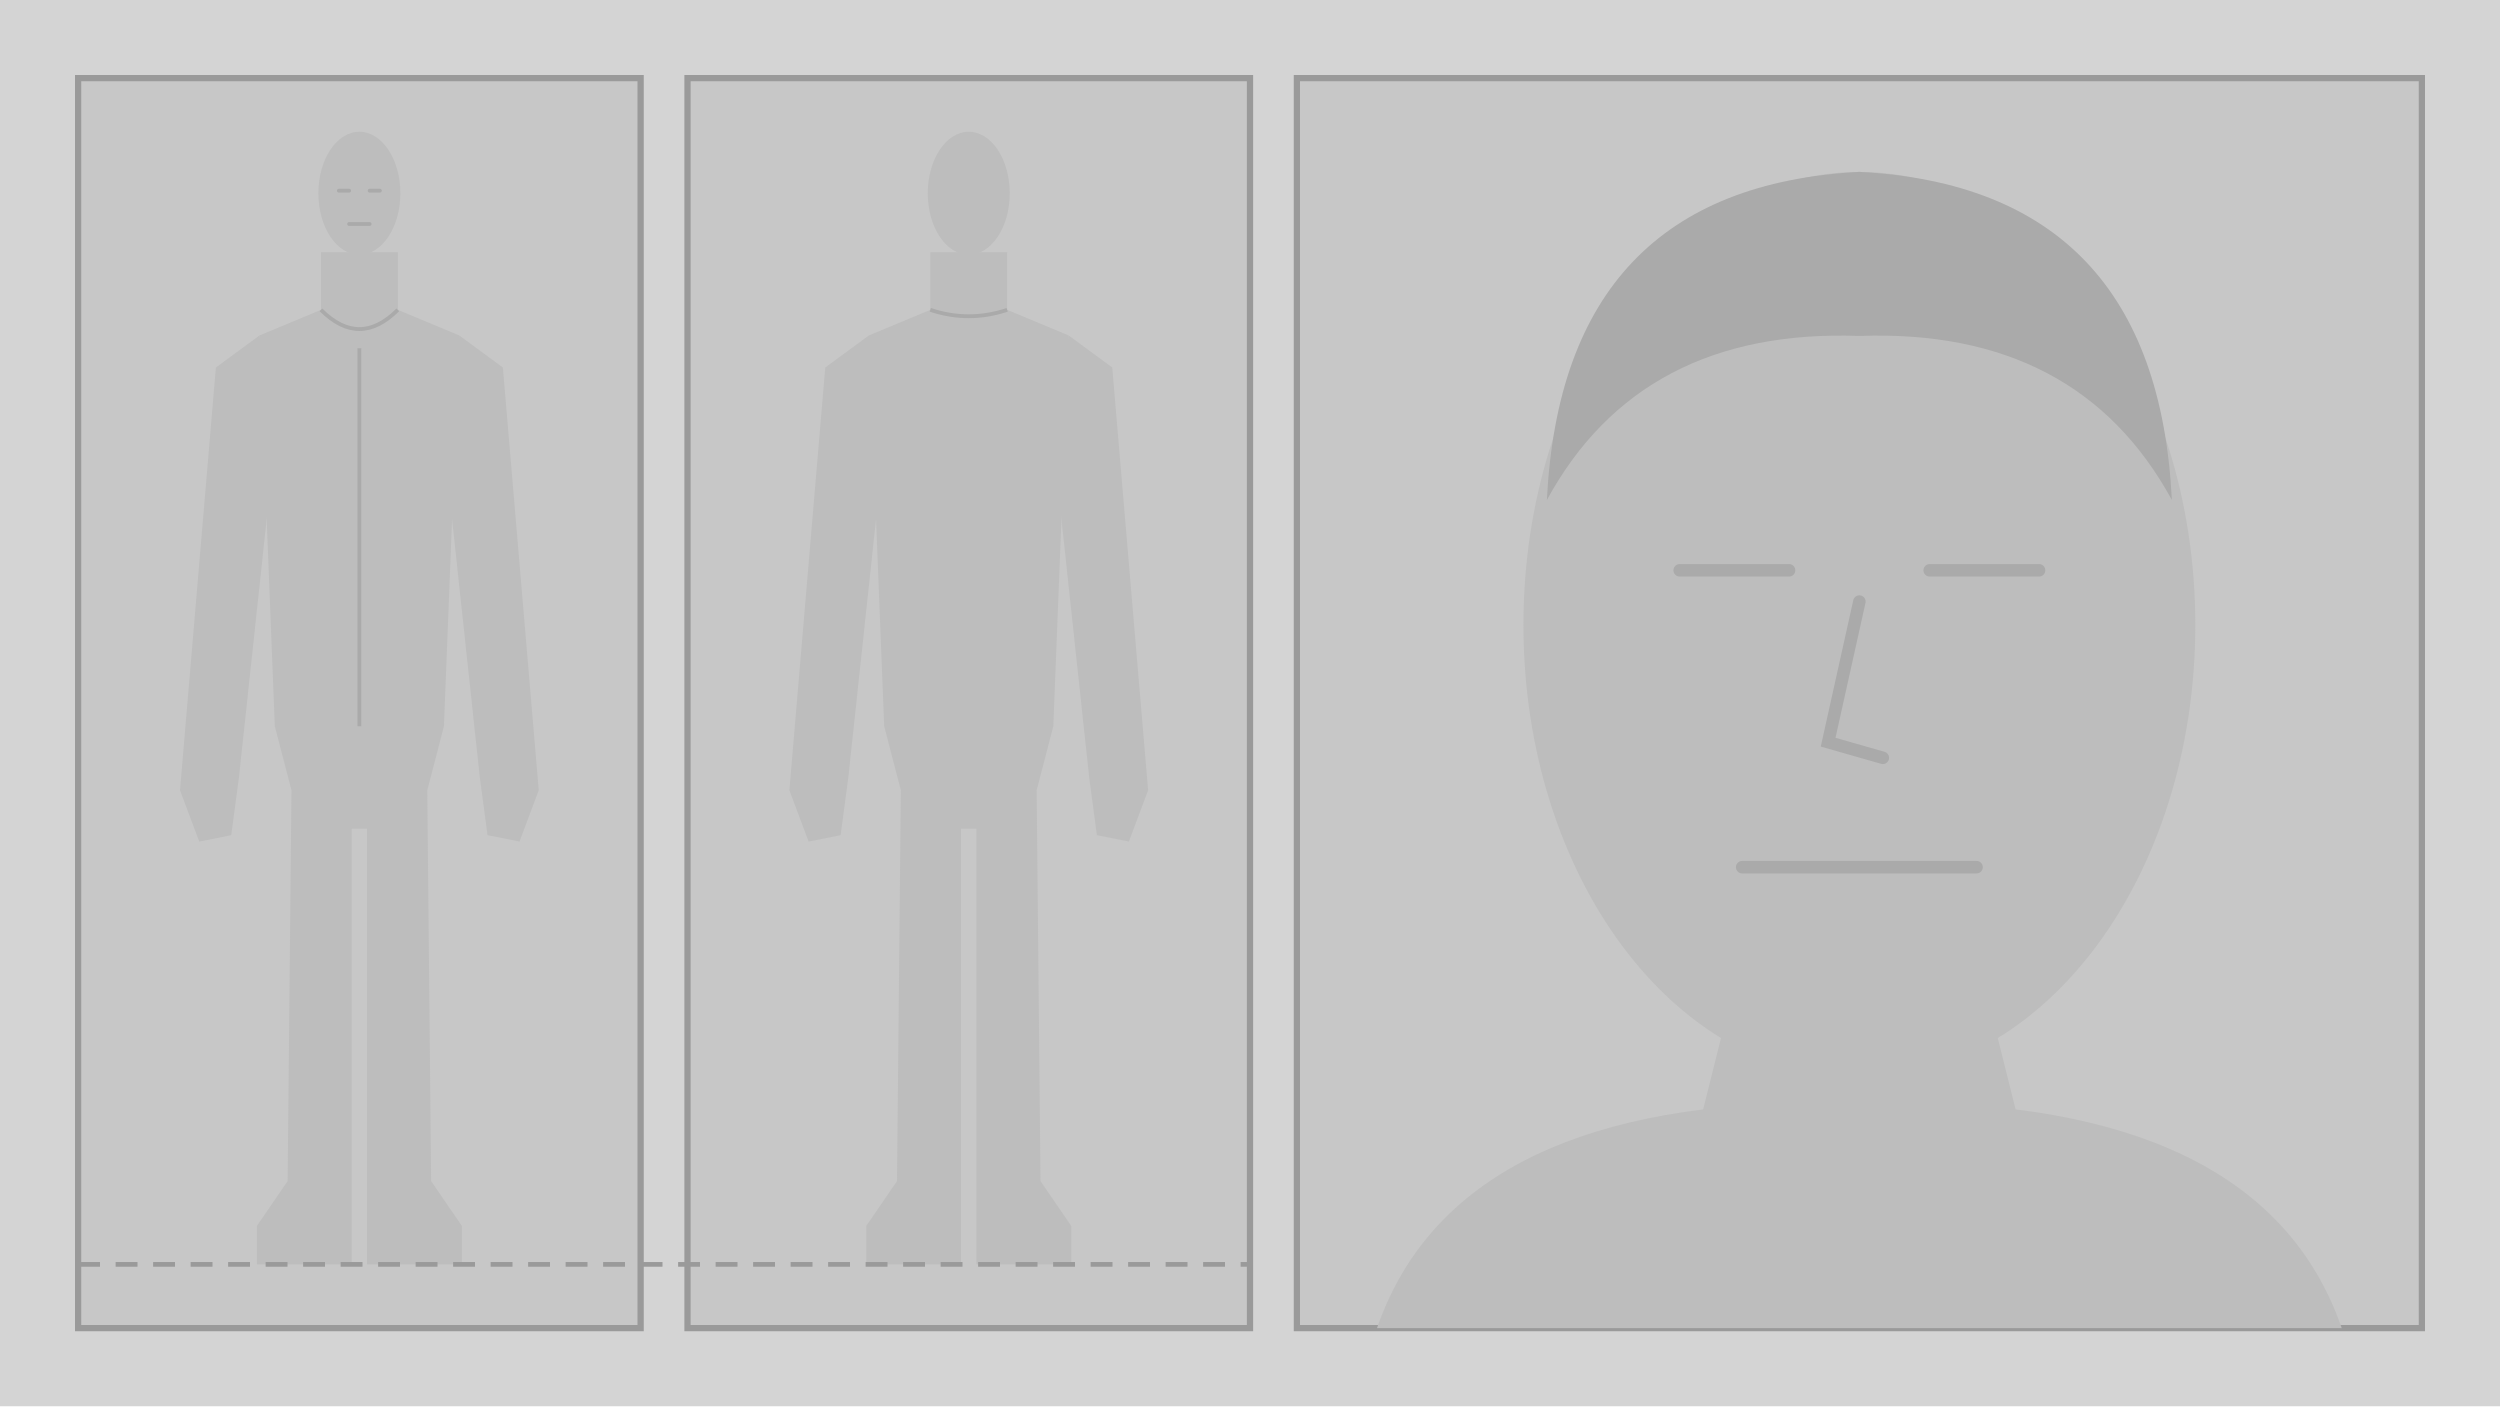
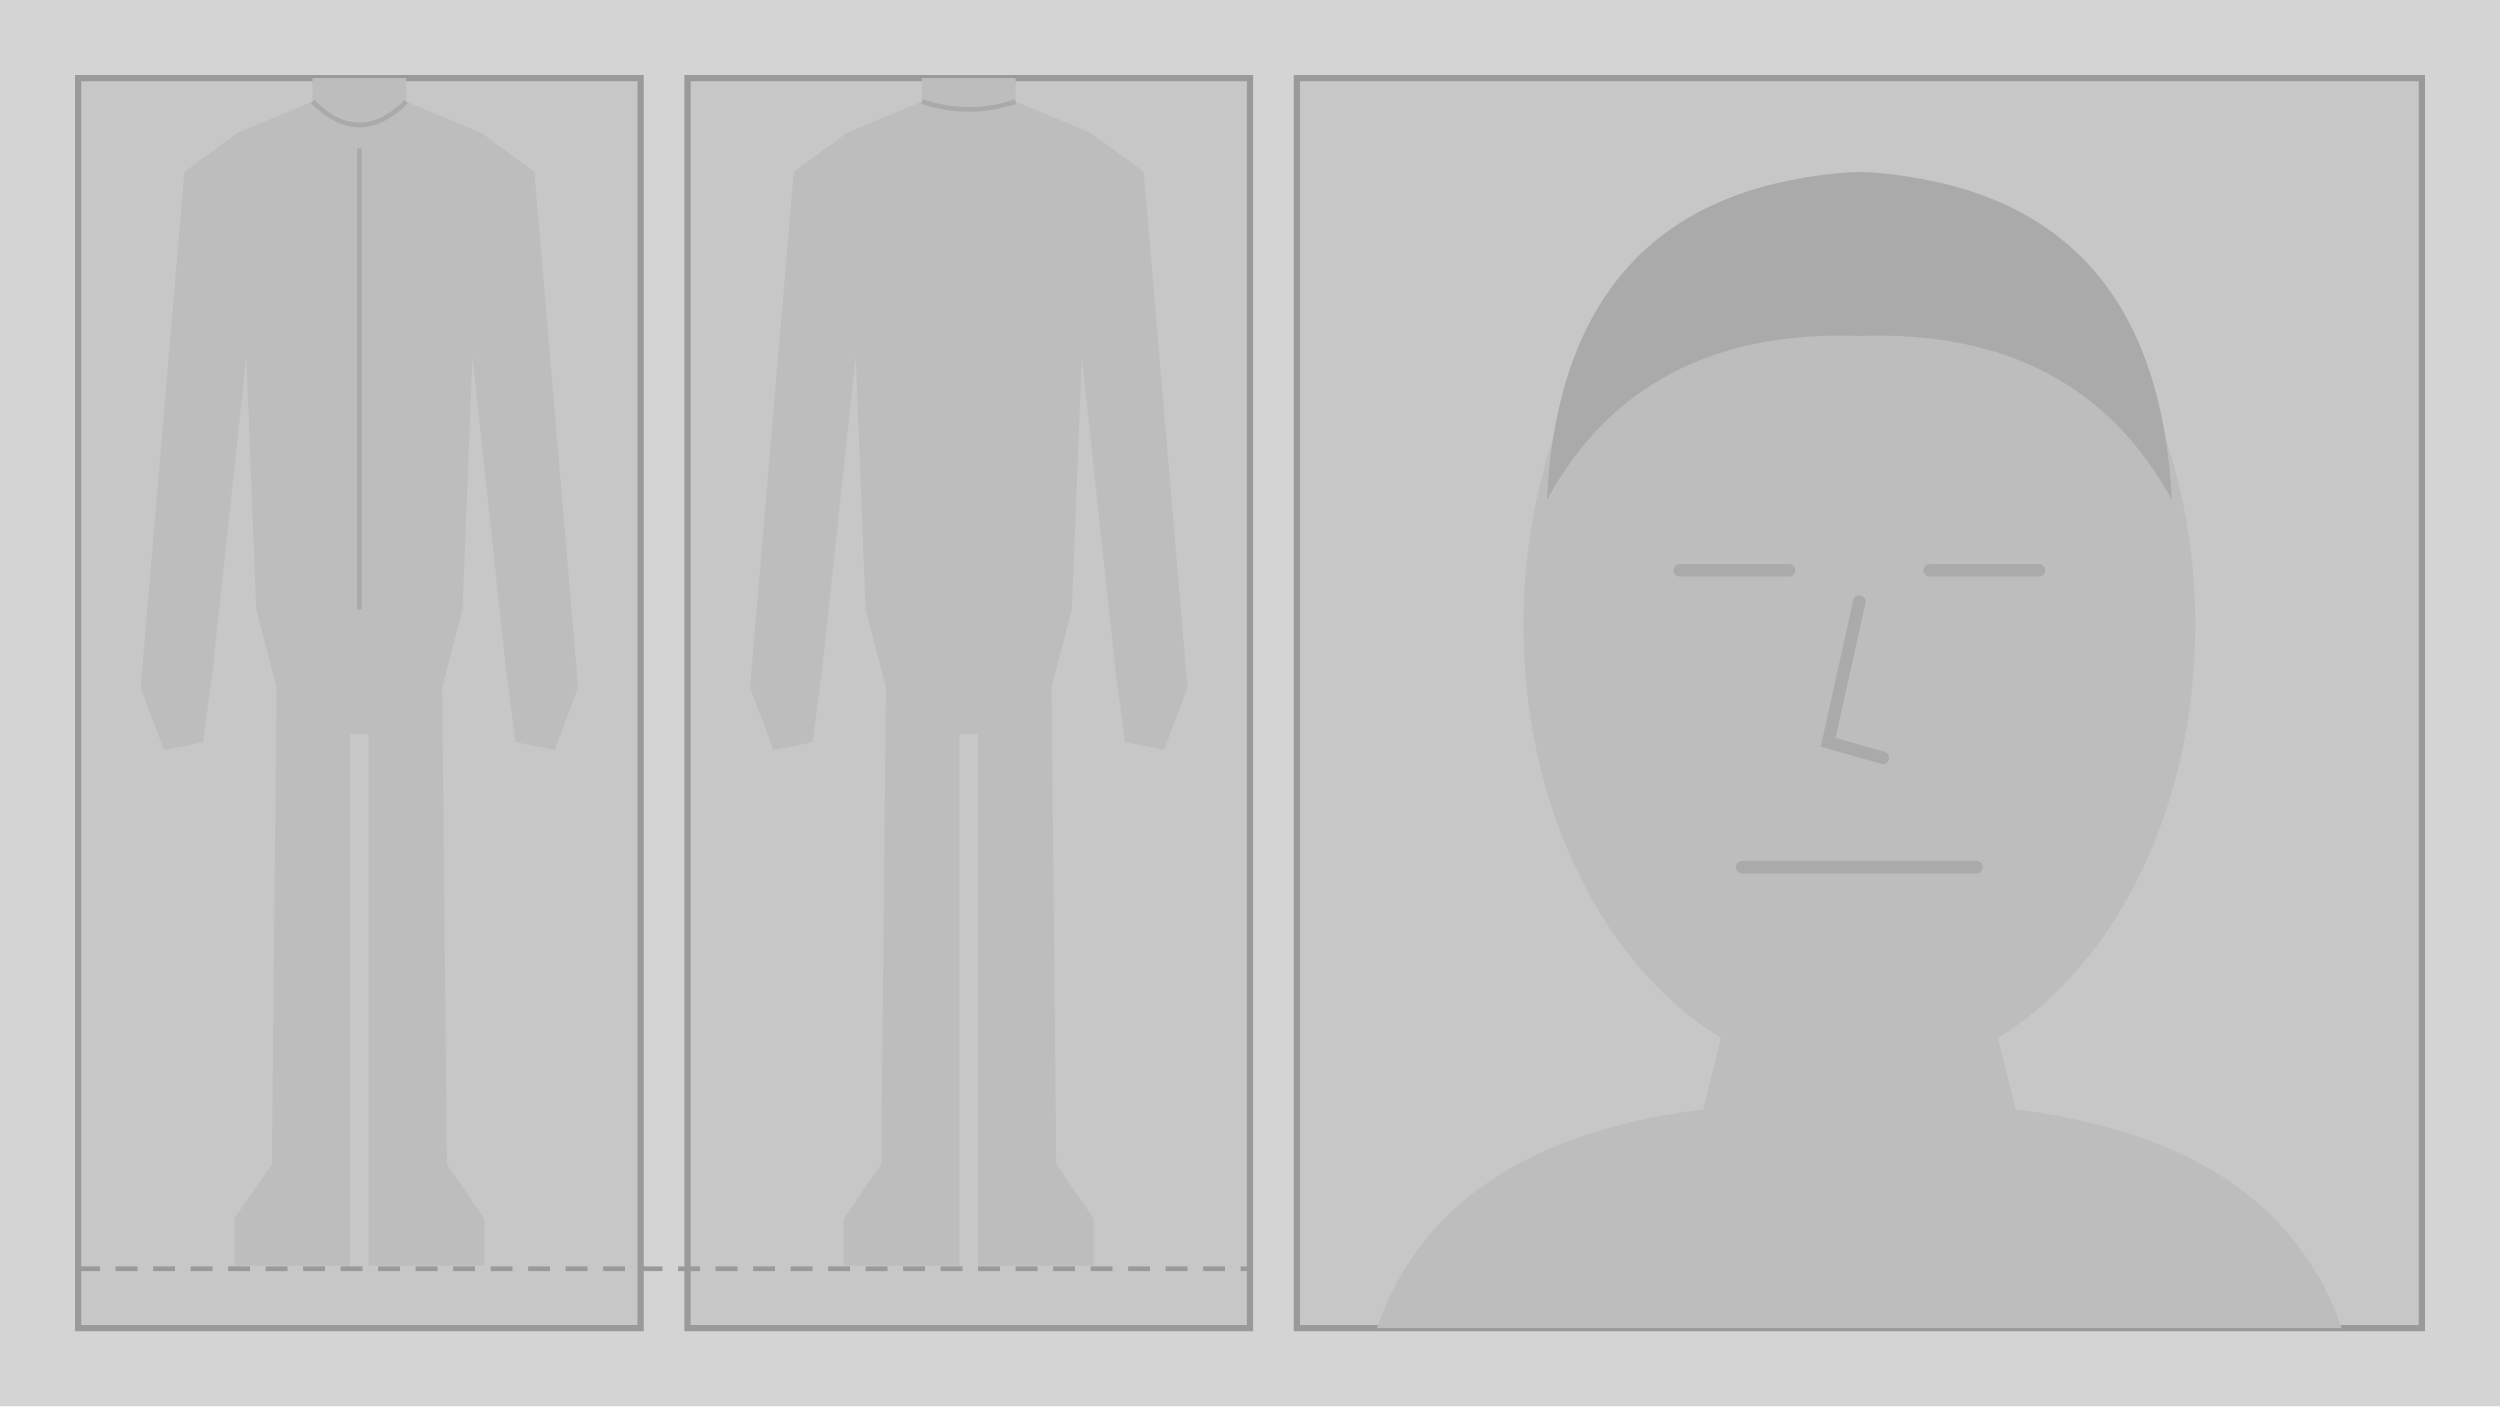
<svg xmlns="http://www.w3.org/2000/svg" viewBox="0 0 1600 900" width="1600" height="900">
  <defs>
    <clipPath id="front-crop">
      <rect x="50" y="50" width="360" height="800" />
    </clipPath>
    <clipPath id="back-crop">
      <rect x="440" y="50" width="360" height="800" />
    </clipPath>
    <clipPath id="portrait-crop">
      <rect x="830" y="50" width="720" height="800" />
    </clipPath>
    <g id="body" fill="#bdbdbd">
-       <ellipse cx="0" cy="-26" rx="32" ry="48" />
      <path d="M -30 20 L 30 20 L 30 65 L 78 85 L 66 390 L 53 440 L 56 745 L 80 780 L 80 810 L 6 810 L 6 470 L -6 470 L -6 810 L -80 810 L -80 780 L -56 745 L -53 440 L -66 390 L -78 85 L -30 65 Z" />
      <path d="M -78 85 L -112 110 L -140 440 L -125 480 L -100 475 L -94 430 L -65 160 Z" />
      <path d="M 78 85 L 112 110 L 140 440 L 125 480 L 100 475 L 94 430 L 65 160 Z" />
    </g>
  </defs>
  <rect width="1600" height="900" fill="#d4d4d4" />
  <g fill="#c7c7c7" stroke="#9a9a9a" stroke-width="4">
    <rect x="50" y="50" width="360" height="800" />
    <rect x="440" y="50" width="360" height="800" />
    <rect x="830" y="50" width="720" height="800" />
  </g>
  <g clip-path="url(#front-crop)">
-     <g transform="translate(230,145) scale(0.82)">
-       <use href="#body" />
-       <path d="M -30 65 Q 0 95 30 65 M 0 95 L 0 390" fill="none" stroke="#aaa" stroke-width="3" />
-       <path d="M -16 -28 L -8 -28 M 8 -28 L 16 -28 M -8 -2 L 8 -2" fill="none" stroke="#aaa" stroke-width="3" stroke-linecap="round" />
-     </g>
+     <use href="#body" transform="translate(230,0)" />
+     <path d="M 200 65 Q 230 95 260 65 M 230 95 L 230 390" fill="none" stroke="#aaa" stroke-width="3" />
  </g>
  <g clip-path="url(#back-crop)">
-     <g transform="translate(620,145) scale(0.82)">
-       <use href="#body" />
-       <path d="M -30 65 Q 0 75 30 65" fill="none" stroke="#aaa" stroke-width="3" />
-     </g>
+     <use href="#body" transform="translate(620,0)" />
+     <path d="M 590 65 Q 620 75 650 65" fill="none" stroke="#aaa" stroke-width="3" />
  </g>
  <g clip-path="url(#portrait-crop)">
    <path d="M 870 900 Q 890 735 1090 710 L 1110 630 L 1270 630 L 1290 710 Q 1490 735 1510 900 Z" fill="#bdbdbd" />
    <ellipse cx="1190" cy="400" rx="215" ry="290" fill="#bdbdbd" />
    <path d="M 990 320 Q 1000 120 1190 110 Q 1380 120 1390 320 Q 1330 210 1190 215 Q 1050 210 990 320 Z" fill="#aaa" />
    <path d="M 1075 365 L 1145 365 M 1235 365 L 1305 365 M 1190 385 L 1170 475 L 1205 485 M 1115 555 L 1265 555" fill="none" stroke="#aaa" stroke-width="8" stroke-linecap="round" />
  </g>
-   <line x1="50" y1="809.2" x2="800" y2="809.2" stroke="#9a9a9a" stroke-width="3" stroke-dasharray="14 10" />
+   <line x1="50" y1="812" x2="800" y2="812" stroke="#9a9a9a" stroke-width="3" stroke-dasharray="14 10" />
</svg>
